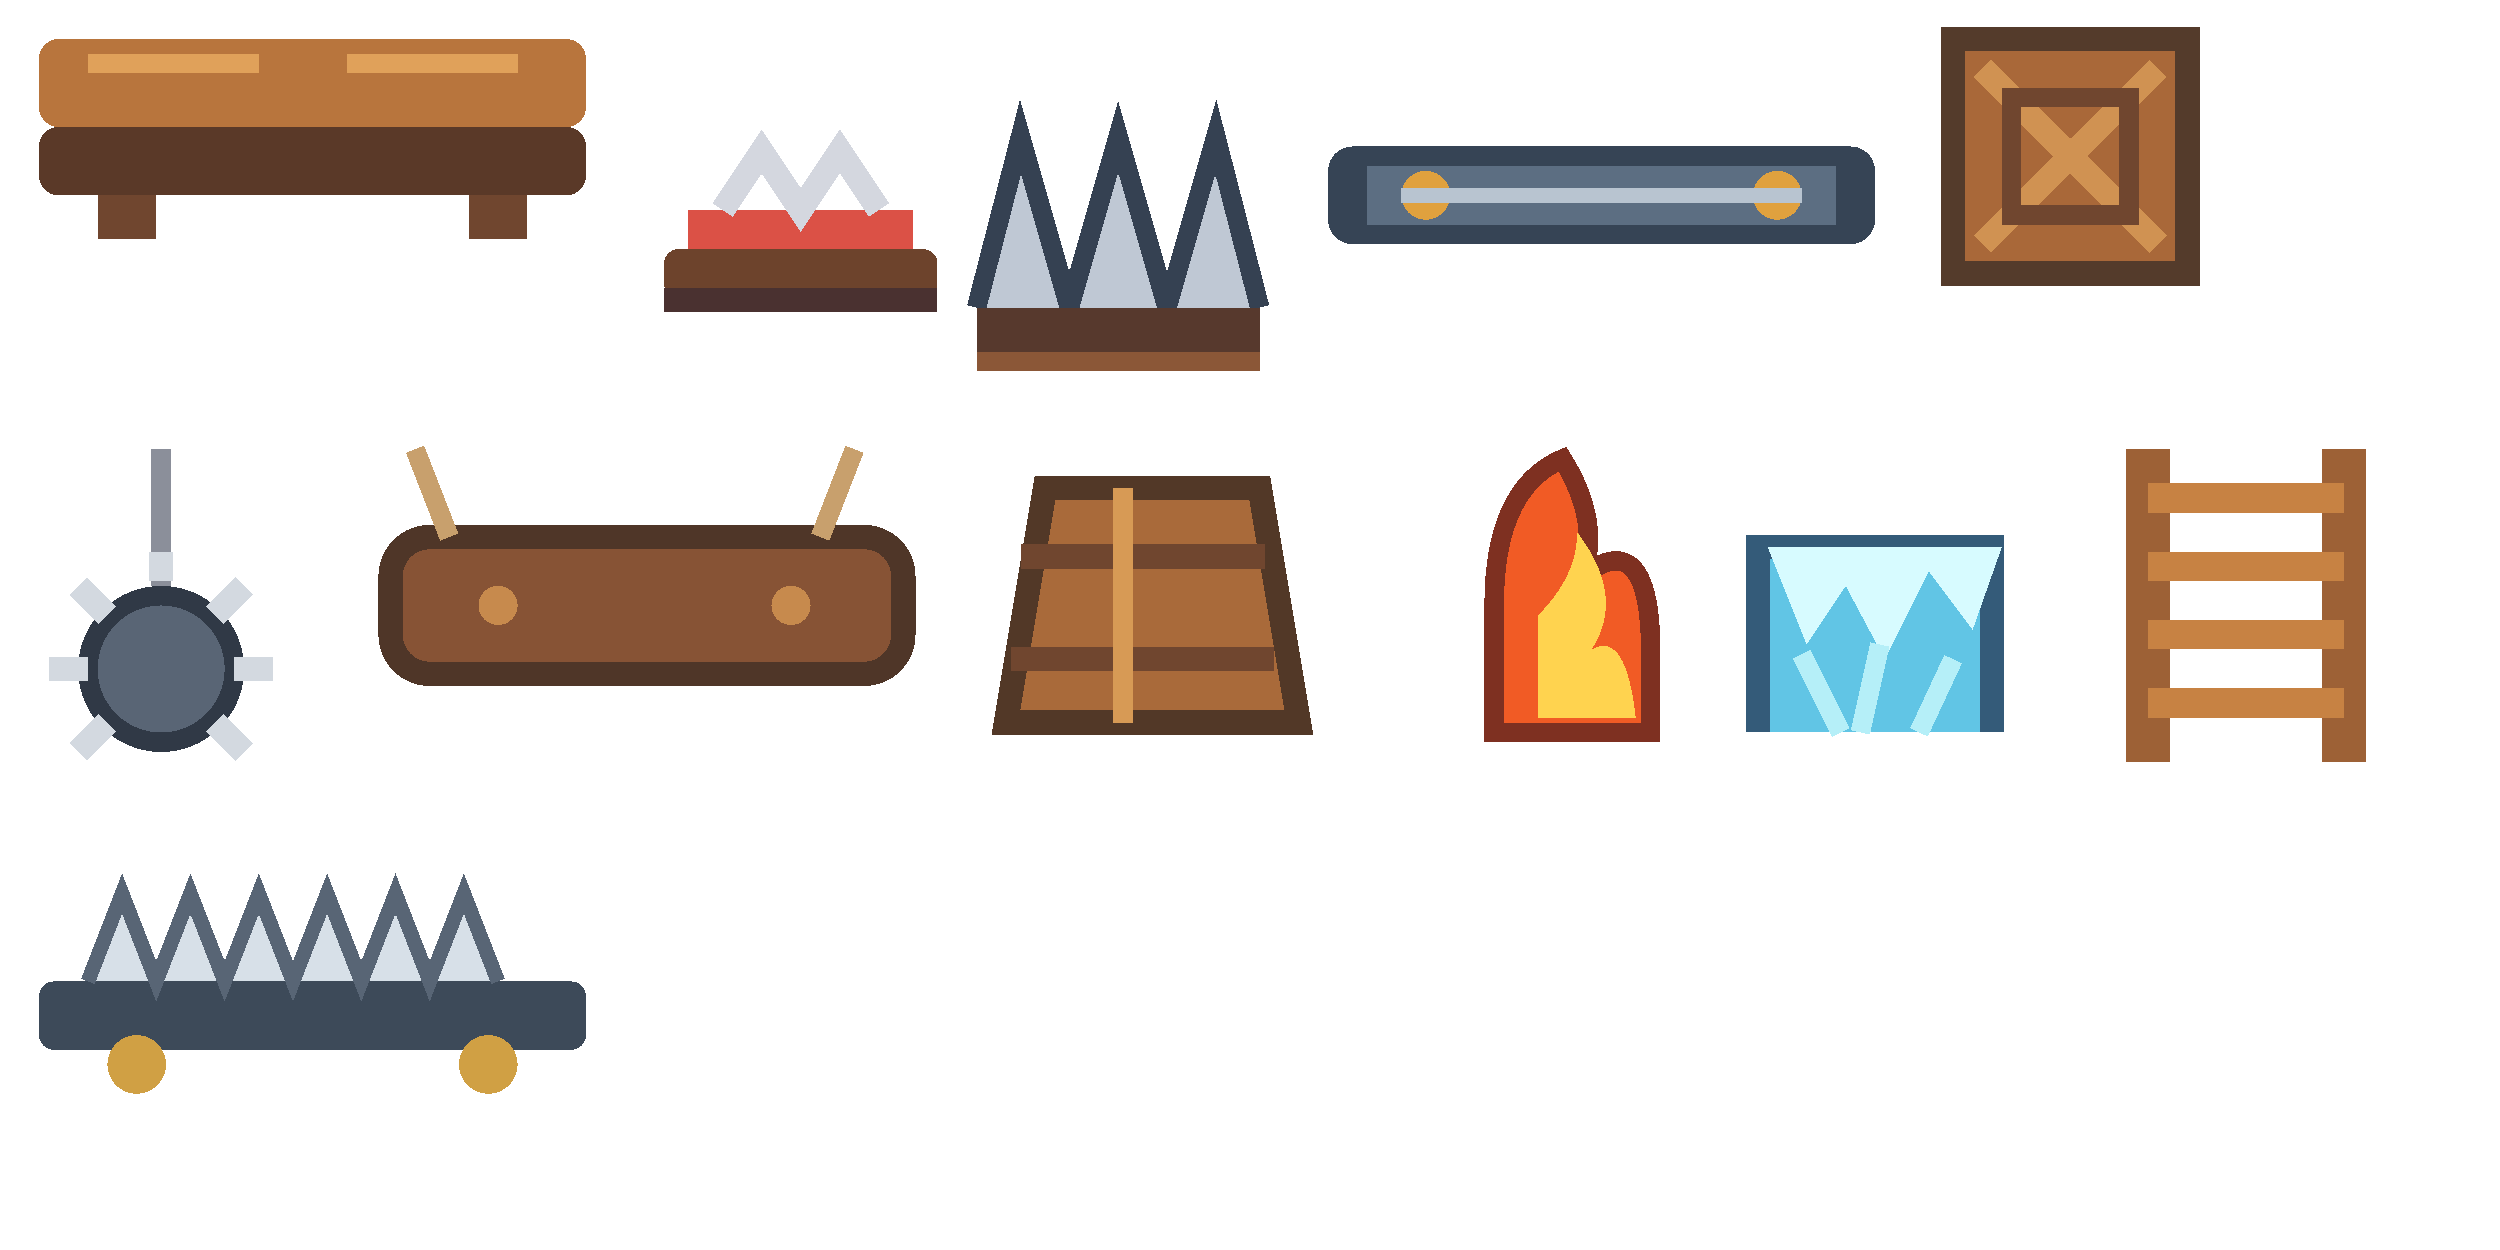
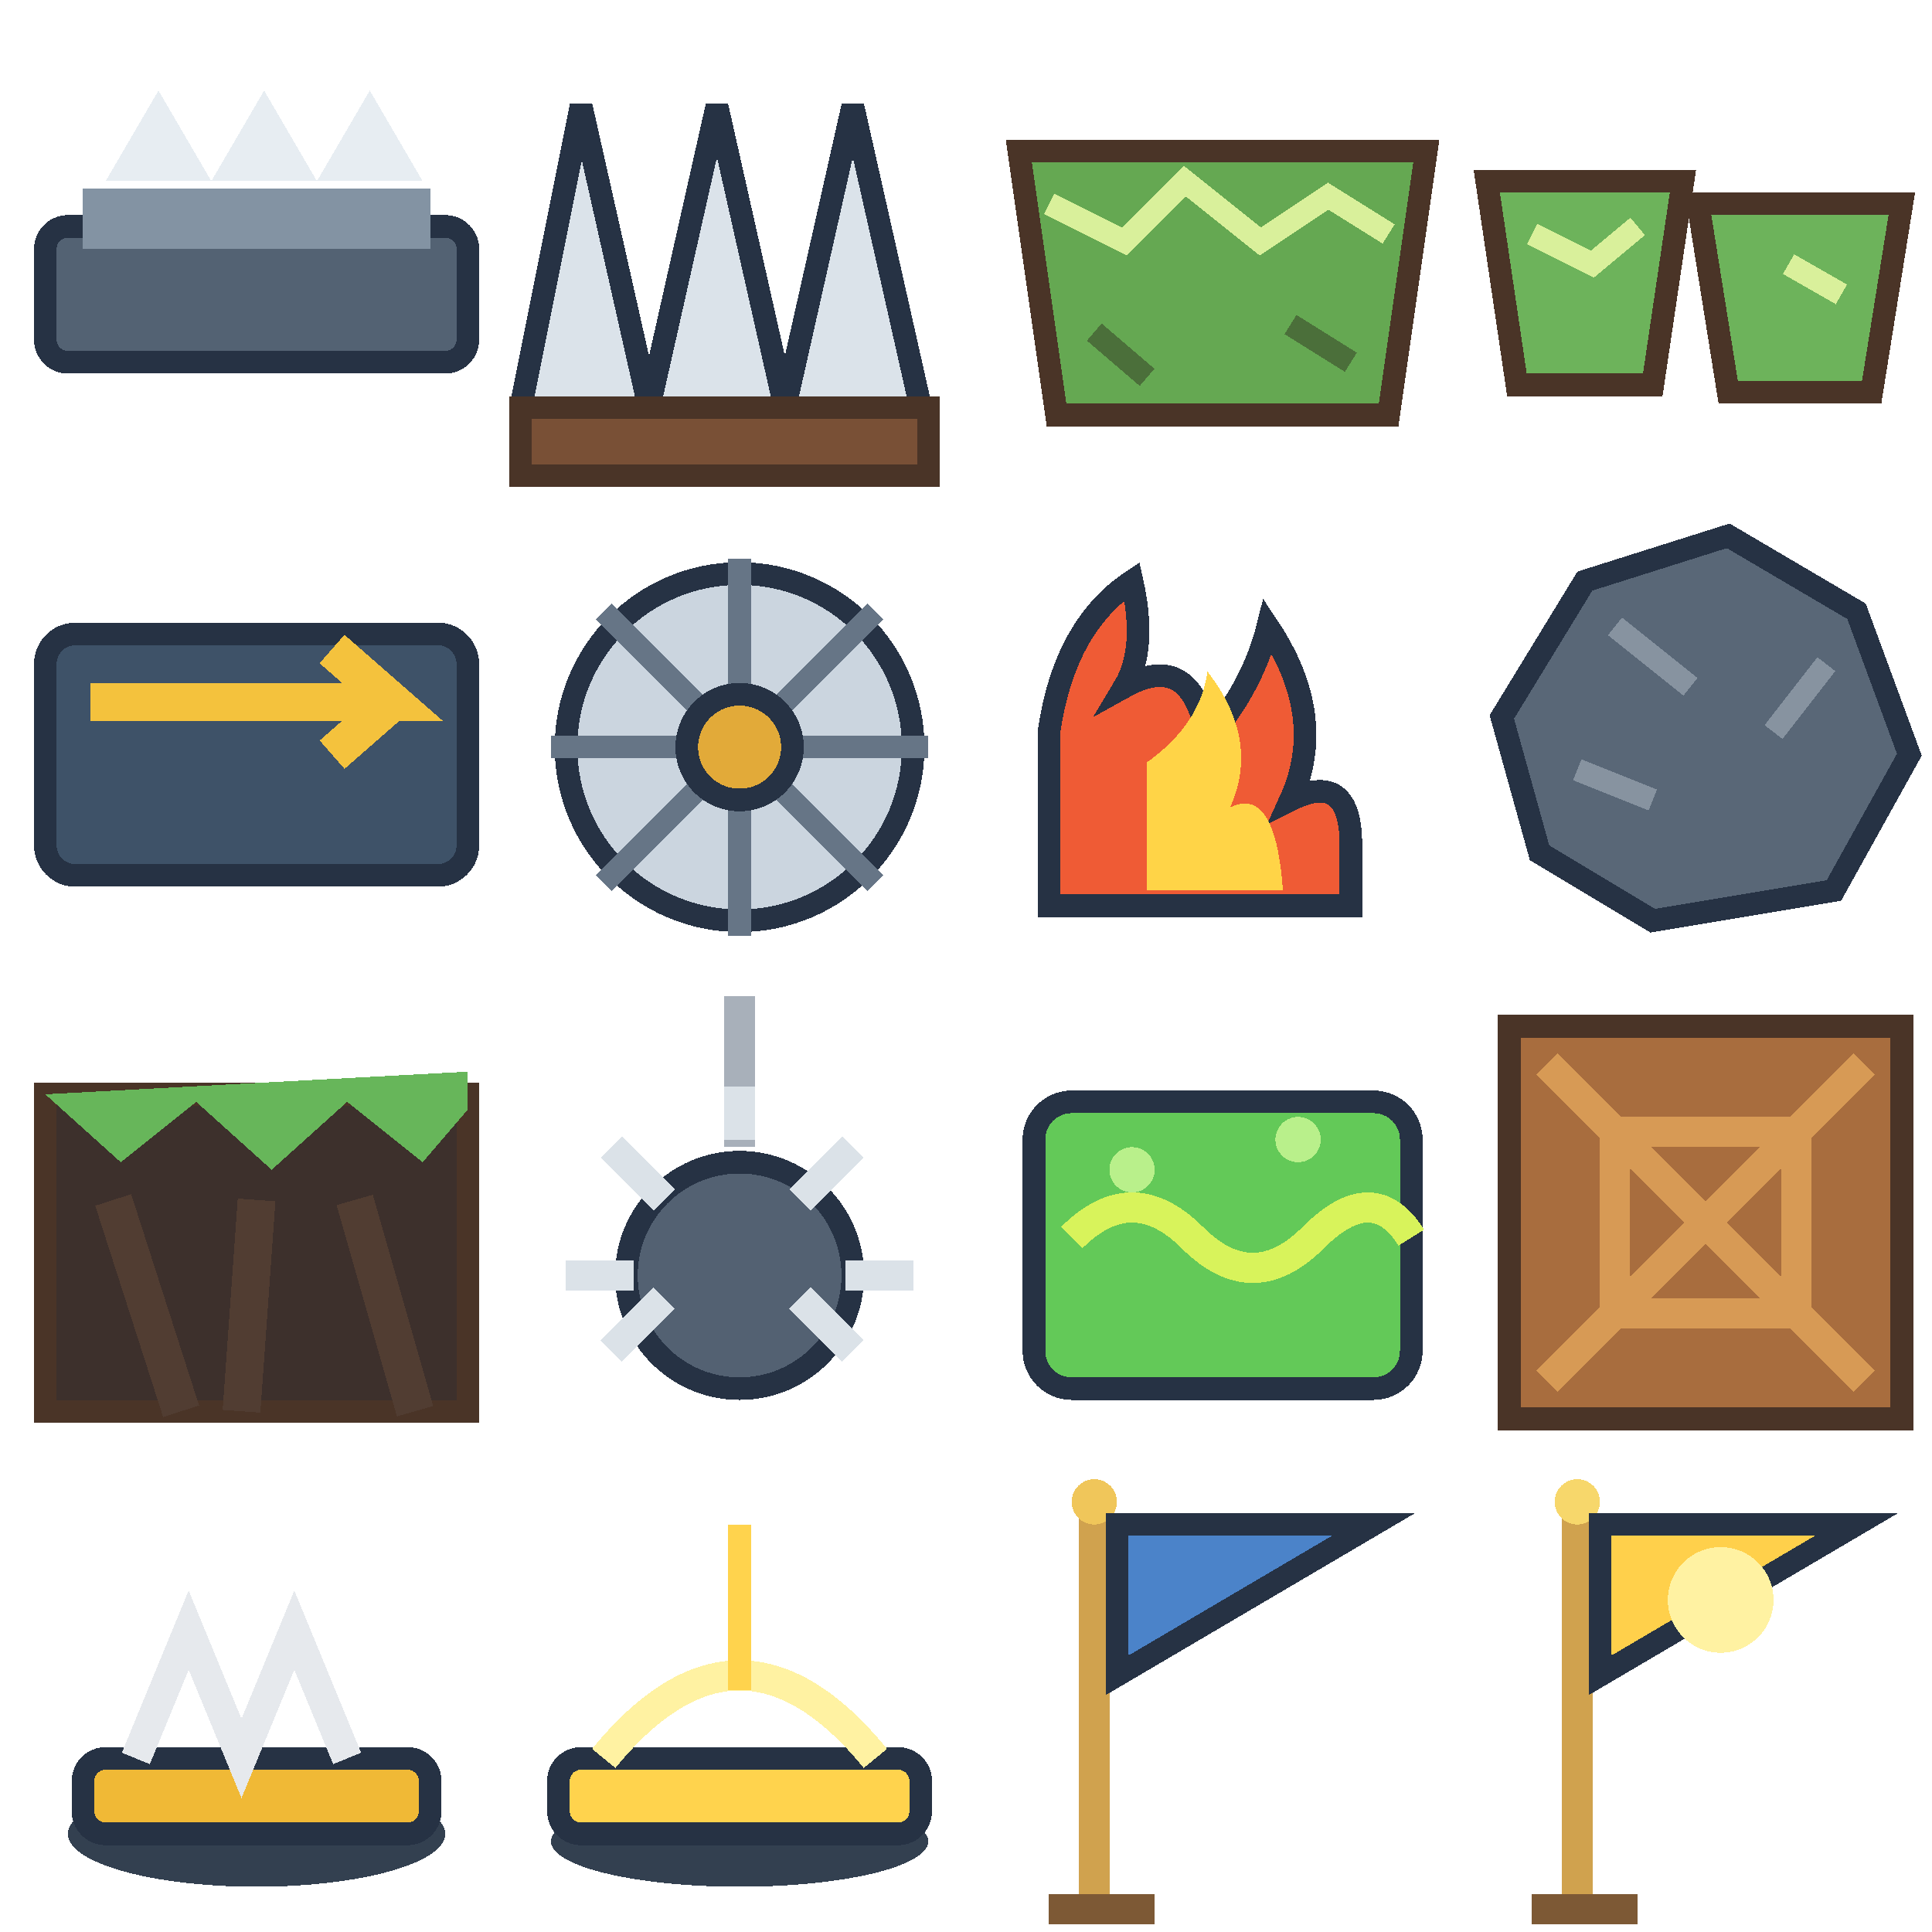
- <svg xmlns="http://www.w3.org/2000/svg" width="512" height="256" viewBox="0 0 512 256" shape-rendering="crispEdges">
-   <g transform="translate(8 8)">
-     <rect y="18" width="112" height="14" rx="4" fill="#5a3928" />
-     <rect width="112" height="18" rx="4" fill="#b8753d" />
-     <path d="M10 5h35m18 0h35" stroke="#e0a15a" stroke-width="4" />
-     <rect x="12" y="32" width="12" height="9" fill="#70462f" />
-     <rect x="88" y="32" width="12" height="9" fill="#70462f" />
+ <svg xmlns="http://www.w3.org/2000/svg" width="256" height="256" viewBox="0 0 256 256" shape-rendering="crispEdges">
+   <defs>
+     <style>.o{stroke:#263244;stroke-width:3}.m{stroke:#4a3427;stroke-width:3}.w{fill:#e7edf2}.g{fill:#66c96a}.d{fill:#2f8f4a}.y{fill:#f6c945}.r{fill:#ef654f}.b{fill:#4f86c6}</style>
+   </defs>
+   <g transform="translate(2 2)">
+     <rect x="4" y="28" width="56" height="18" rx="3" fill="#536273" class="o" />
+     <rect x="9" y="23" width="46" height="8" fill="#8393a3" />
+     <path d="M12 22l7-12 7 12 7-12 7 12 7-12 7 12" fill="none" class="w" />
  </g>
-   <g transform="translate(136 8)">
-     <rect y="43" width="56" height="10" rx="3" fill="#6d432c" />
-     <rect x="5" y="35" width="46" height="8" fill="#db5146" />
-     <path d="M12 35l8-12 8 12 8-12 8 12" fill="none" stroke="#d4d7df" stroke-width="5" />
-     <rect y="51" width="56" height="5" fill="#4a3130" />
+   <g transform="translate(66 2)">
+     <path d="M3 52L11 12l9 40 9-40 9 40 9-40 9 40" fill="#dbe3ea" class="o" />
+     <rect x="3" y="52" width="54" height="9" fill="#795036" class="m" />
  </g>
-   <g transform="translate(200 8)">
-     <path d="M0 55L9 20l10 35 10-35 10 35 10-35 9 35" fill="#bfc8d4" stroke="#354152" stroke-width="4" />
-     <rect y="55" width="58" height="9" fill="#57392d" />
-     <rect y="64" width="58" height="4" fill="#8b5737" />
+   <g transform="translate(130 2)">
+     <path d="M5 18h54l-5 35H10z" fill="#65a852" class="m" />
+     <path d="M9 25l10 5 8-8 10 8 9-6 8 5" fill="none" stroke="#d9f09b" stroke-width="3" />
+     <path d="M15 42l7 6m19-7l8 5" stroke="#4b6f3a" stroke-width="3" />
  </g>
-   <g transform="translate(272 8)">
-     <rect y="22" width="112" height="20" rx="5" fill="#364455" />
-     <rect x="8" y="26" width="96" height="12" fill="#5c6e82" />
-     <circle cx="20" cy="32" r="5" fill="#e0a13e" />
-     <circle cx="92" cy="32" r="5" fill="#e0a13e" />
-     <path d="M15 32h82" stroke="#b8c4d0" stroke-width="3" />
+   <g transform="translate(194 2)">
+     <path d="M3 22h26l-4 27H7z" fill="#6db35b" class="m" />
+     <path d="M31 25h27l-4 25H35z" fill="#6db35b" class="m" />
+     <path d="M9 29l8 4 6-5m20 5l7 4" fill="none" stroke="#d9f09b" stroke-width="3" />
  </g>
-   <g transform="translate(400 8)">
-     <rect width="48" height="48" fill="#a96839" stroke="#543b2b" stroke-width="5" />
-     <path d="M6 6l36 36M42 6L6 42" stroke="#d09252" stroke-width="5" />
-     <rect x="12" y="12" width="24" height="24" fill="none" stroke="#70462f" stroke-width="4" />
+   <g transform="translate(2 66)">
+     <rect x="4" y="18" width="56" height="32" rx="4" fill="#3e5268" class="o" />
+     <path d="M10 27h40l-8-7m8 7l-8 7" fill="none" stroke="#f4c23d" stroke-width="5" />
  </g>
-   <g transform="translate(8 92)">
-     <path d="M25 0v28" stroke="#8b8f9a" stroke-width="4" />
-     <circle cx="25" cy="45" r="15" fill="#596575" stroke="#303946" stroke-width="4" />
-     <path d="M25 27v-6M10 45H2M48 45h-8M14 34l-6-6M36 34l6-6M14 56l-6 6M36 56l6 6" stroke="#d3d9e0" stroke-width="5" />
+   <g transform="translate(66 66)">
+     <circle cx="32" cy="33" r="23" fill="#cbd5df" class="o" />
+     <path d="M32 8v50M7 33h50M14 15l36 36M50 15L14 51" stroke="#667586" stroke-width="3" />
+     <circle cx="32" cy="33" r="7" fill="#e2aa39" class="o" />
  </g>
-   <g transform="translate(72 92)">
-     <rect x="8" y="18" width="105" height="28" rx="8" fill="#875335" stroke="#4f3628" stroke-width="5" />
-     <circle cx="30" cy="32" r="4" fill="#c78a4d" />
-     <circle cx="90" cy="32" r="4" fill="#c78a4d" />
-     <path d="M20 18l-7-18M96 18l7-18" stroke="#c8a06d" stroke-width="4" />
+   <g transform="translate(130 66)">
+     <path d="M9 54V31q2-14 11-20 2 9-1 14 9-5 11 7 6-7 8-15 8 12 3 23 8-4 8 6v8z" fill="#ef5b35" class="o" />
+     <path d="M22 52V35q7-5 8-12 7 9 3 18 6-3 7 11z" fill="#ffd447" />
  </g>
-   <g transform="translate(200 92)">
-     <path d="M14 8h44l8 48H6z" fill="#a96a3a" stroke="#523827" stroke-width="5" />
-     <path d="M9 22h50M7 43h54" stroke="#70462f" stroke-width="5" />
-     <path d="M30 8v48" stroke="#d79a55" stroke-width="4" />
+   <g transform="translate(194 66)">
+     <path d="M10 47l-5-18 11-18 19-6 17 10 7 19-10 18-24 4z" fill="#596777" class="o" />
+     <path d="M20 17l10 8m18-3l-7 9m-26 5l10 4" stroke="#8793a0" stroke-width="3" />
  </g>
-   <g transform="translate(288 92)">
-     <path d="M18 58V32Q18 8 32 2q8 13 4 24 13-10 14 12v20z" fill="#f15b25" stroke="#7e3021" stroke-width="4" />
-     <path d="M27 55V34q8-8 8-17 10 13 3 24 7-4 9 14z" fill="#ffd34f" />
+   <g transform="translate(2 130)">
+     <path d="M4 15h56v42H4z" fill="#3d302c" class="m" />
+     <path d="M4 15l10 9 10-8 10 9 10-9 10 8 6-7v-5z" fill="#67b65a" />
+     <path d="M13 29l9 28m10-28l-2 28m15-28l8 28" stroke="#513d32" stroke-width="5" />
  </g>
-   <g transform="translate(352 92)">
-     <path d="M8 58V20h48v38" fill="#61c5e5" stroke="#345b79" stroke-width="5" />
-     <path d="M10 20l8 20 8-12 8 15 9-18 9 12 6-17" fill="#d7fbff" />
-     <path d="M17 42l8 16M33 40l-4 18M48 43l-7 15" stroke="#b5eff8" stroke-width="4" />
+   <g transform="translate(66 130)">
+     <path d="M32 2v20" stroke="#a8b0ba" stroke-width="4" />
+     <circle cx="32" cy="39" r="15" fill="#536172" class="o" />
+     <path d="M32 21v-7M18 39H9M55 39h-9M22 29l-7-7m25 7l7-7m-25 20l-7 7m25-7l7 7" stroke="#dbe2e8" stroke-width="4" />
  </g>
-   <g transform="translate(432 92)">
-     <path d="M8 0v64M48 0v64" stroke="#9d6136" stroke-width="9" />
-     <path d="M8 10h40M8 24h40M8 38h40M8 52h40" stroke="#c78243" stroke-width="6" />
+   <g transform="translate(130 130)">
+     <rect x="7" y="16" width="50" height="38" rx="5" fill="#63c958" class="o" />
+     <path d="M12 34q8-8 16 0t16 0 13 0" fill="none" stroke="#d8f35b" stroke-width="4" />
+     <circle cx="20" cy="25" r="3" fill="#b9f08b" />
+     <circle cx="42" cy="21" r="3" fill="#b9f08b" />
  </g>
-   <g transform="translate(8 176)">
-     <rect x="0" y="25" width="112" height="14" rx="3" fill="#3d4a59" />
-     <path d="M10 25l7-18 7 18 7-18 7 18 7-18 7 18 7-18 7 18 7-18 7 18 7-18 7 18" fill="#d7e0e8" stroke="#586575" stroke-width="3" />
-     <circle cx="20" cy="42" r="6" fill="#d0a044" />
-     <circle cx="92" cy="42" r="6" fill="#d0a044" />
+   <g transform="translate(194 130)">
+     <rect x="6" y="6" width="52" height="52" fill="#a86d3e" class="m" />
+     <path d="M11 11l42 42M53 11L11 53M20 20h24v24H20z" fill="none" stroke="#d79a55" stroke-width="4" />
+   </g>
+   <g transform="translate(2 194)">
+     <ellipse cx="32" cy="49" rx="25" ry="7" fill="#334050" />
+     <rect x="9" y="39" width="46" height="10" rx="3" fill="#f0b936" class="o" />
+     <path d="M16 39l7-17 7 17 7-17 7 17" fill="none" stroke="#e6e9ed" stroke-width="4" />
+   </g>
+   <g transform="translate(66 194)">
+     <ellipse cx="32" cy="50" rx="25" ry="6" fill="#334050" />
+     <rect x="8" y="39" width="48" height="10" rx="3" fill="#ffd34d" class="o" />
+     <path d="M14 39q18-22 36 0" fill="none" stroke="#fff2a2" stroke-width="4" />
+     <path d="M32 30V8" stroke="#ffd34d" stroke-width="3" />
+   </g>
+   <g transform="translate(130 194)">
+     <path d="M15 58V5" stroke="#d0a24e" stroke-width="4" />
+     <circle cx="15" cy="5" r="3" fill="#f0c65a" />
+     <path d="M18 8h34L18 28z" fill="#4b83c9" class="o" />
+     <rect x="9" y="57" width="14" height="4" fill="#7d5935" />
+   </g>
+   <g transform="translate(194 194)">
+     <path d="M15 58V5" stroke="#d0a24e" stroke-width="4" />
+     <circle cx="15" cy="5" r="3" fill="#f7d76b" />
+     <path d="M18 8h34L18 28z" fill="#ffd04b" class="o" />
+     <circle cx="34" cy="18" r="7" fill="#fff2a2" />
+     <rect x="9" y="57" width="14" height="4" fill="#7d5935" />
  </g>
</svg>
